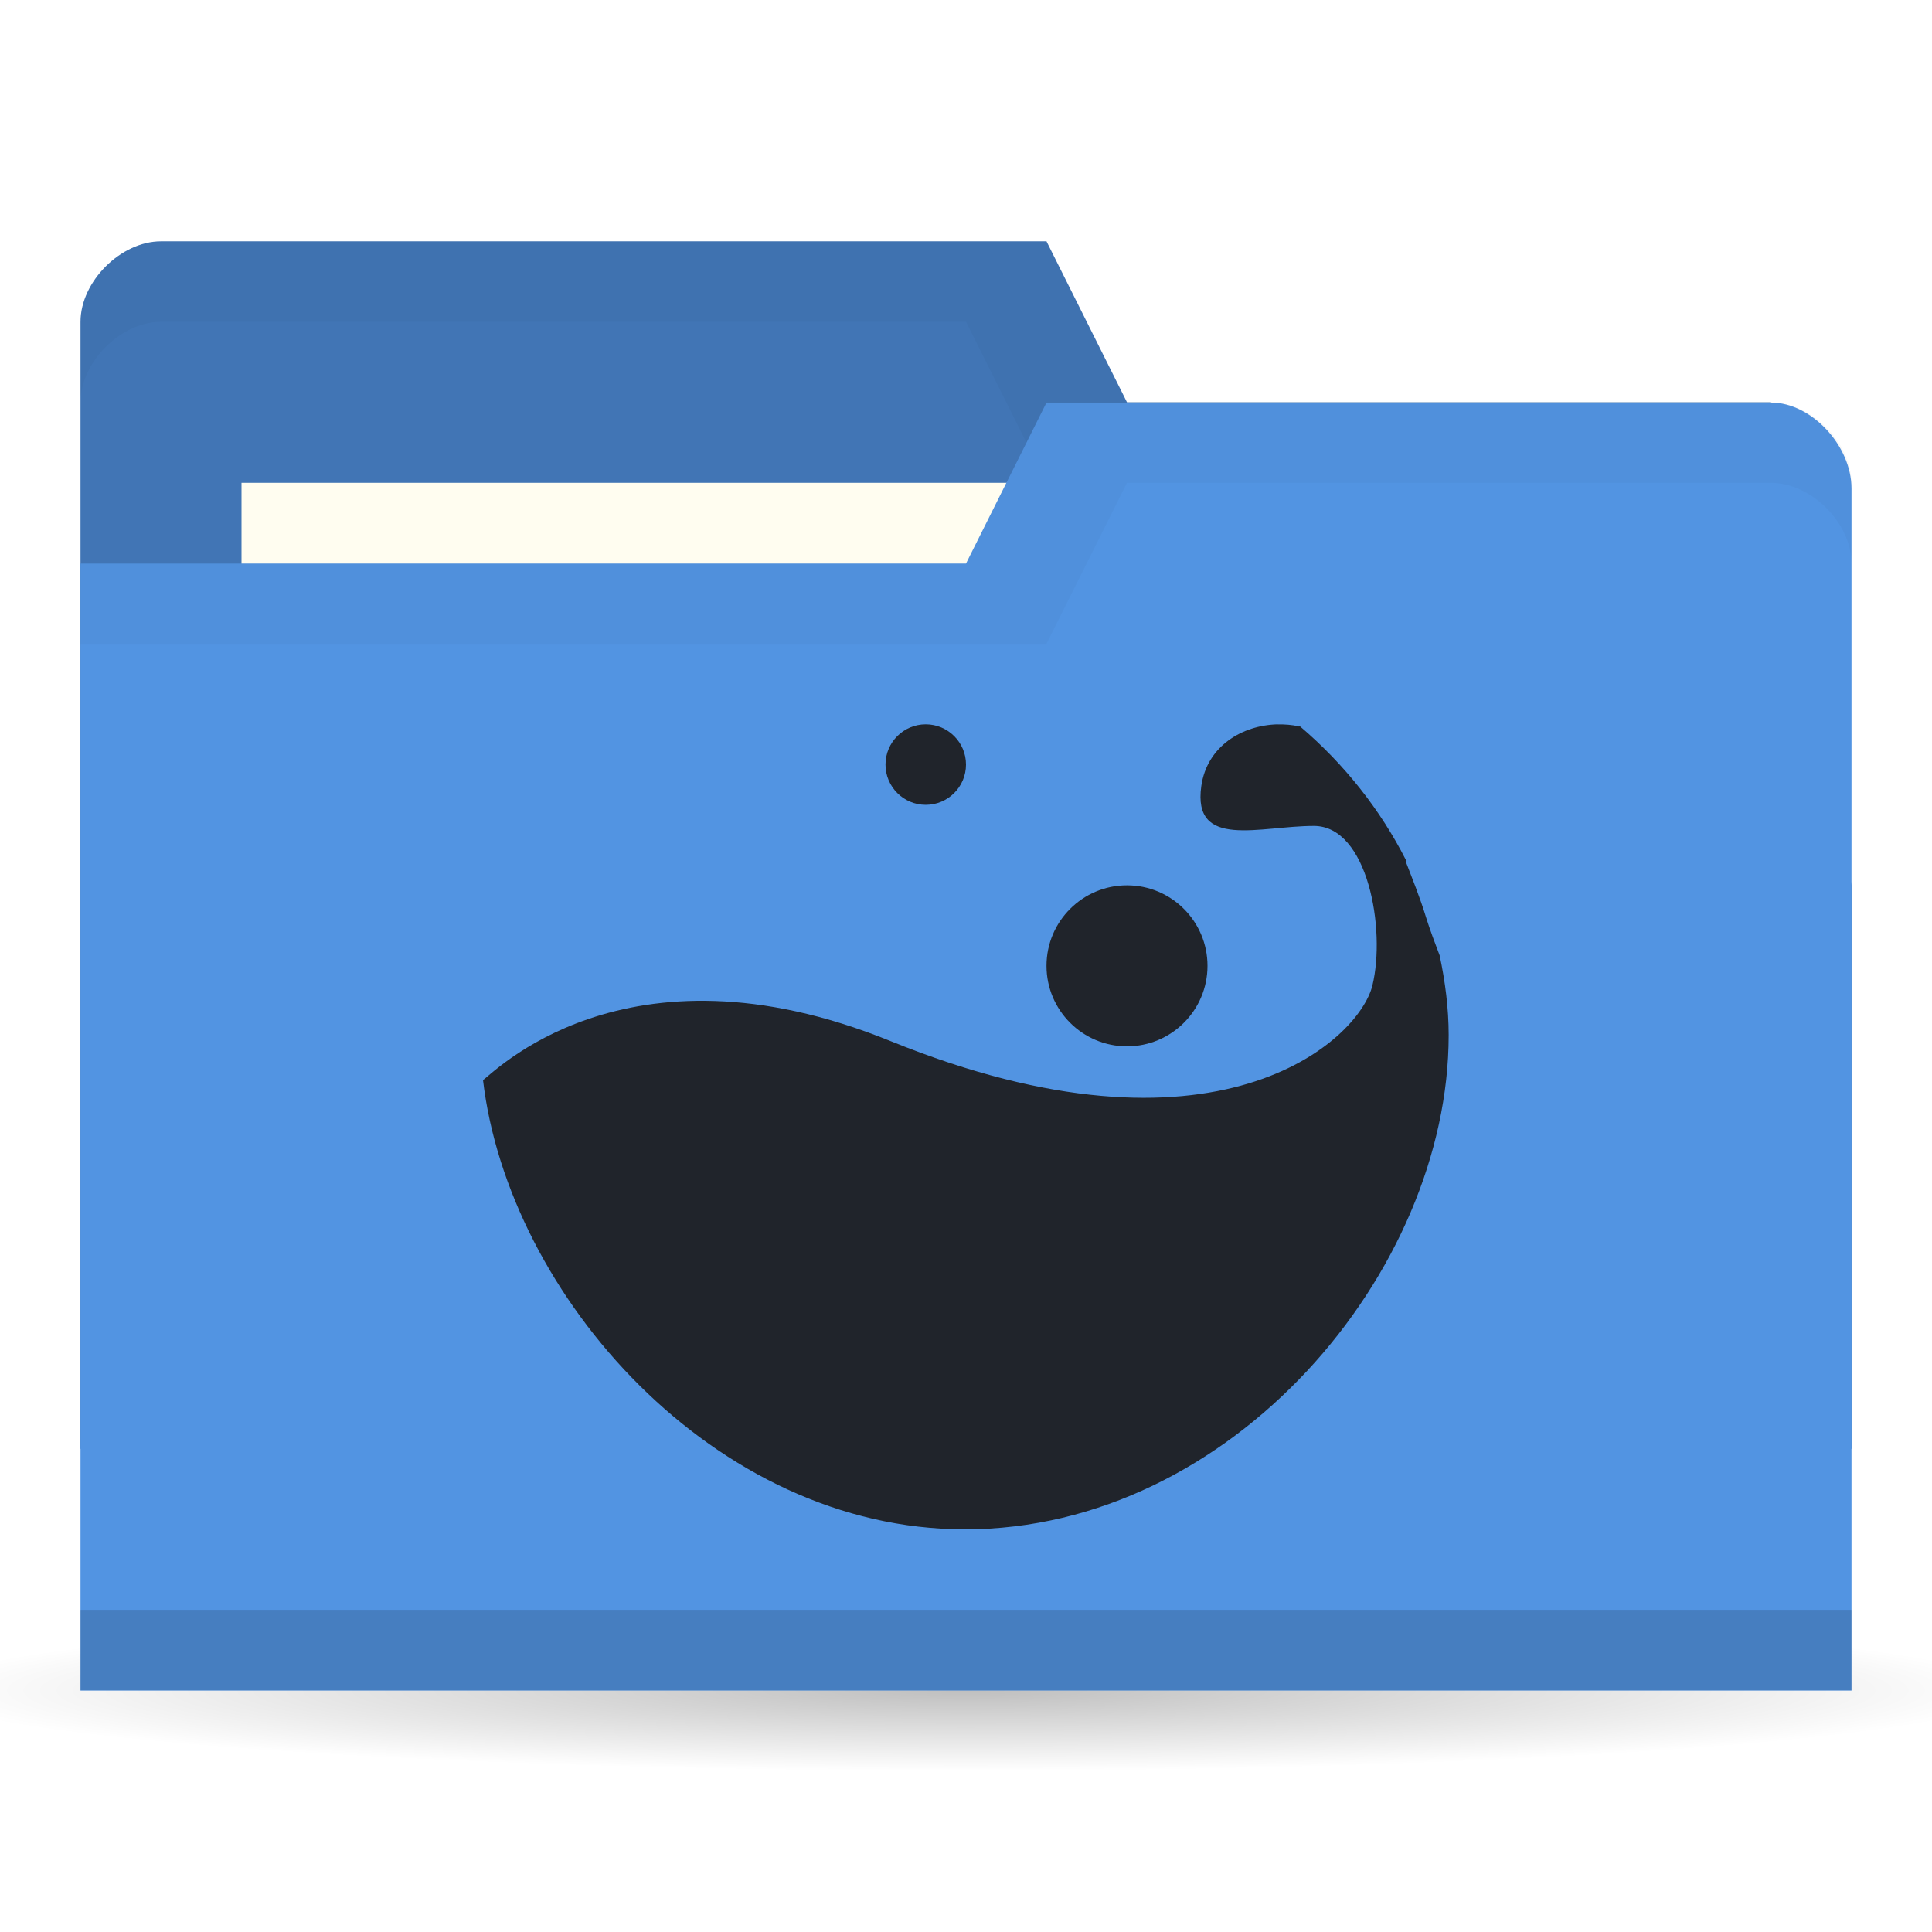
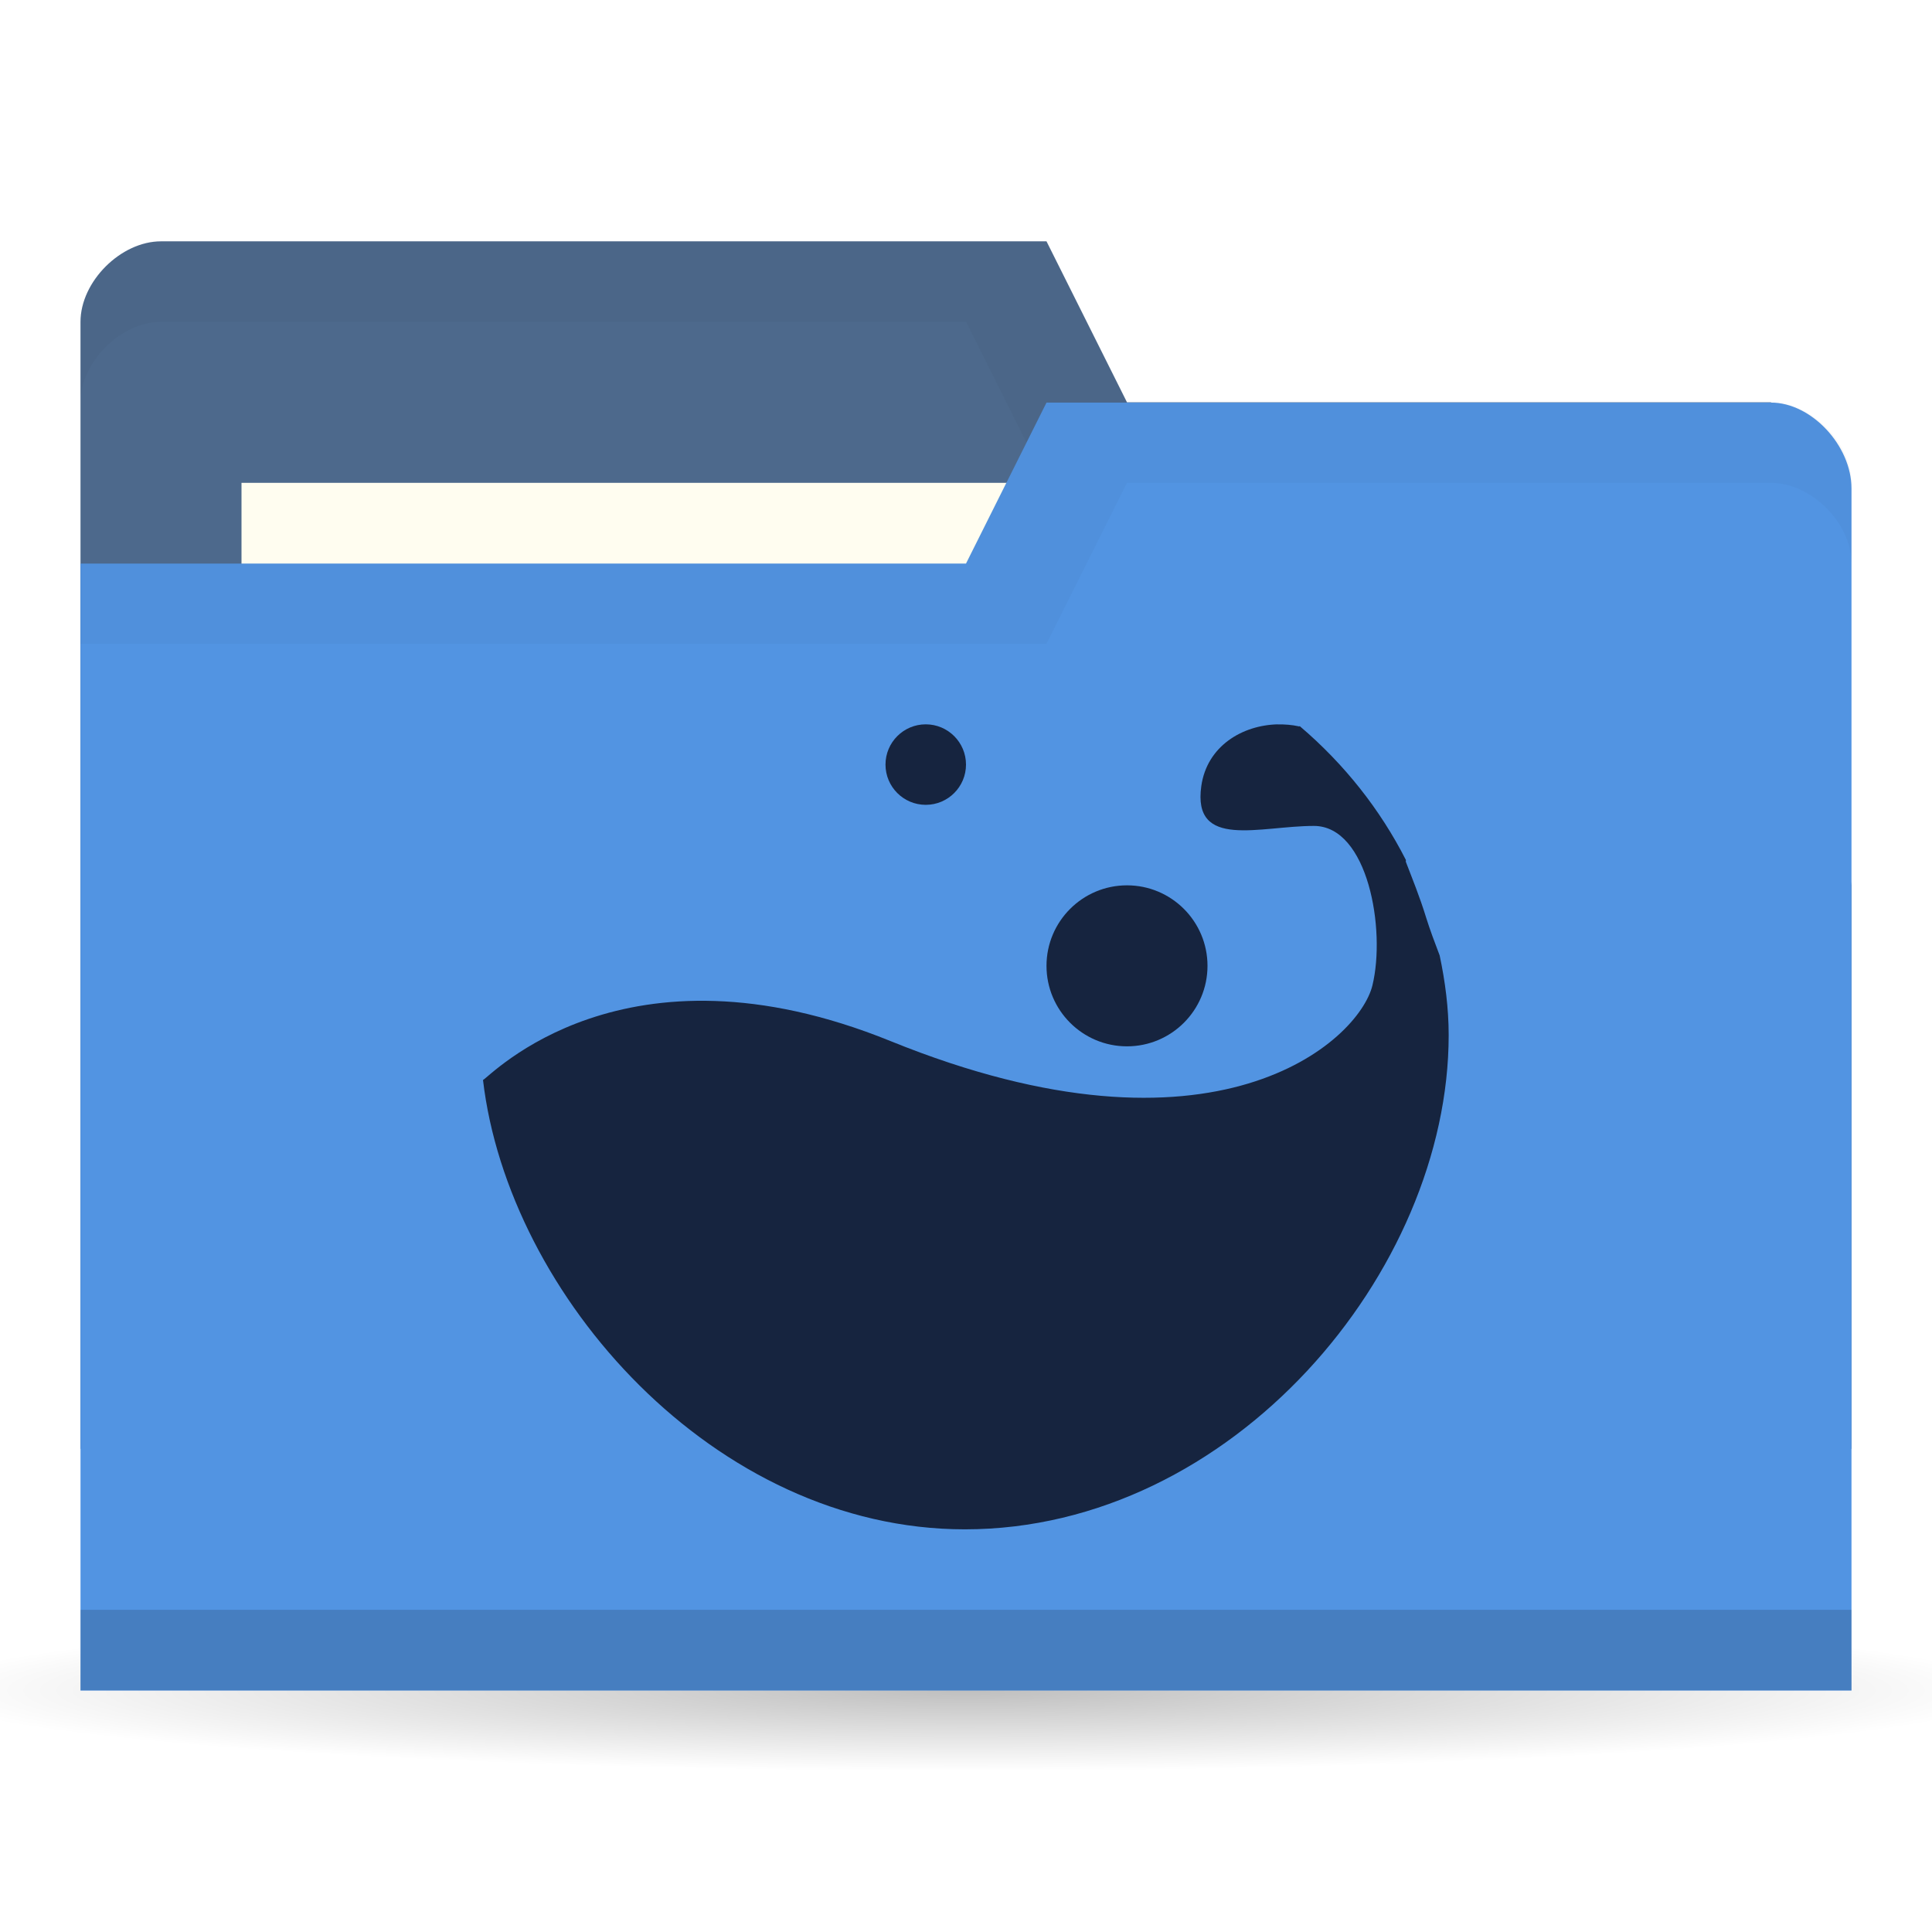
<svg xmlns="http://www.w3.org/2000/svg" viewBox="0 0 24 24">
  <defs>
    <radialGradient r="11" cy="19" cx="11" gradientTransform="matrix(1,0,0,0.09090909,0,17.27273)" gradientUnits="userSpaceOnUse" id="radialGradient3783">
      <stop style="stop-color:#000;stop-opacity:1" />
      <stop offset="1" style="stop-color:#000;stop-opacity:0" />
    </radialGradient>
  </defs>
  <g transform="translate(0,-1028.362)">
    <path d="M 22 19 A 11 1 0 1 1 0 19 11 1 0 1 1 22 19 z" transform="matrix(1.181818,0,0,1,-1,1030.362)" style="fill:url(#radialGradient3783);opacity:0.25;fill-opacity:1;stroke:none" />
-     <path d="m 1 1032.36 0 14 22 0 0 -7 -1 -6 -8 0 -1 -2 -11 0 c -0.5 0 -1 0.5 -1 1 z" style="fill:#4175b5;fill-opacity:1;stroke:none" />
+     <path d="m 1 1032.36 0 14 22 0 0 -7 -1 -6 -8 0 -1 -2 -11 0 c -0.5 0 -1 0.5 -1 1 z" style="fill:#4d698c;fill-opacity:1;stroke:none" />
    <path d="m 2 1031.36 c -0.5 0 -1 0.5 -1 1 l 0 1 c 0 -0.5 0.5 -1 1 -1 l 10 0 1 2 9 0 0 6 0 -1 0 -6 -8 0 -1 -2 z" style="fill:#000;opacity:0.03;fill-opacity:1;stroke:none" />
    <rect width="10" height="4" x="3" y="1034.36" style="fill:#fffdf0;fill-opacity:1;stroke:none" />
    <path d="m 23 1034.43 0 14.933 -22 0 0 -14 11 0 1 -2 9 0 c 0.5 0 1 0.533 1 1.067 z" style="fill:#5294e2;fill-opacity:1;stroke:none" />
    <path d="m 1 1048.36 0 1 22 0 0 -1 z" style="fill:#000;opacity:0.15;fill-opacity:1;stroke:none" />
    <path d="m 13 1033.36 -1 2 -11 0 0 1 12 0 1 -2 8 0 c 0.5 0 1 0.5 1 1 l 0 -1 c 0 -0.5 -0.5 -1 -1 -1 z" style="fill:#000;opacity:0.03;fill-opacity:1;stroke:none" />
-     <path d="m 15.874 1037.36 c -0.444 0.01 -0.881 0.272 -0.951 0.767 -0.112 0.792 0.727 0.495 1.399 0.495 0.671 0 0.895 1.287 0.727 1.98 -0.168 0.693 -1.952 2.33 -5.986 0.693 -3.321 -1.348 -4.979 0.447 -5.063 0.483 0.314 2.678 2.877 5.582 5.986 5.582 3.321 0 6.01 -3.199 6.01 -6.139 0 -0.338 -0.044 -0.67 -0.112 -0.99 -0.062 -0.162 -0.122 -0.323 -0.168 -0.47 -0.081 -0.264 -0.173 -0.486 -0.252 -0.693 -0.003 -0.01 0.003 -0.018 0 -0.024 -0.318 -0.625 -0.764 -1.19 -1.315 -1.659 -0.003 -0.01 -0.012 0.01 -0.014 0 -0.086 -0.019 -0.177 -0.026 -0.266 -0.024 z" style="fill:#20242b;opacity:1;fill-opacity:1;color:#000" />
-     <path d="m 15 1040.36 c 0 0.552 -0.448 1 -1 1 -0.552 0 -1 -0.448 -1 -1 0 -0.552 0.448 -1 1 -1 0.552 0 1 0.448 1 1 z" style="fill:#20242b;opacity:1;fill-opacity:1;color:#000" />
-     <path d="m 12 1037.86 c 0 0.276 -0.224 0.5 -0.5 0.5 -0.276 0 -0.5 -0.224 -0.5 -0.5 0 -0.276 0.224 -0.5 0.5 -0.5 0.276 0 0.5 0.224 0.5 0.5 z" style="fill:#20242b;opacity:1;fill-opacity:1;color:#000" />
+     <path d="m 15.874 1037.36 c -0.444 0.01 -0.881 0.272 -0.951 0.767 -0.112 0.792 0.727 0.495 1.399 0.495 0.671 0 0.895 1.287 0.727 1.98 -0.168 0.693 -1.952 2.33 -5.986 0.693 -3.321 -1.348 -4.979 0.447 -5.063 0.483 0.314 2.678 2.877 5.582 5.986 5.582 3.321 0 6.01 -3.199 6.01 -6.139 0 -0.338 -0.044 -0.67 -0.112 -0.99 -0.062 -0.162 -0.122 -0.323 -0.168 -0.47 -0.081 -0.264 -0.173 -0.486 -0.252 -0.693 -0.003 -0.01 0.003 -0.018 0 -0.024 -0.318 -0.625 -0.764 -1.19 -1.315 -1.659 -0.003 -0.01 -0.012 0.01 -0.014 0 -0.086 -0.019 -0.177 -0.026 -0.266 -0.024 z" style="fill:#16243f;opacity:1;fill-opacity:1;color:#000" />
+     <path d="m 15 1040.36 c 0 0.552 -0.448 1 -1 1 -0.552 0 -1 -0.448 -1 -1 0 -0.552 0.448 -1 1 -1 0.552 0 1 0.448 1 1 z" style="fill:#16243f;opacity:1;fill-opacity:1;color:#000" />
+     <path d="m 12 1037.86 c 0 0.276 -0.224 0.5 -0.5 0.5 -0.276 0 -0.5 -0.224 -0.5 -0.5 0 -0.276 0.224 -0.5 0.5 -0.5 0.276 0 0.5 0.224 0.5 0.5 z" style="fill:#16243f;opacity:1;fill-opacity:1;color:#000" />
  </g>
</svg>
